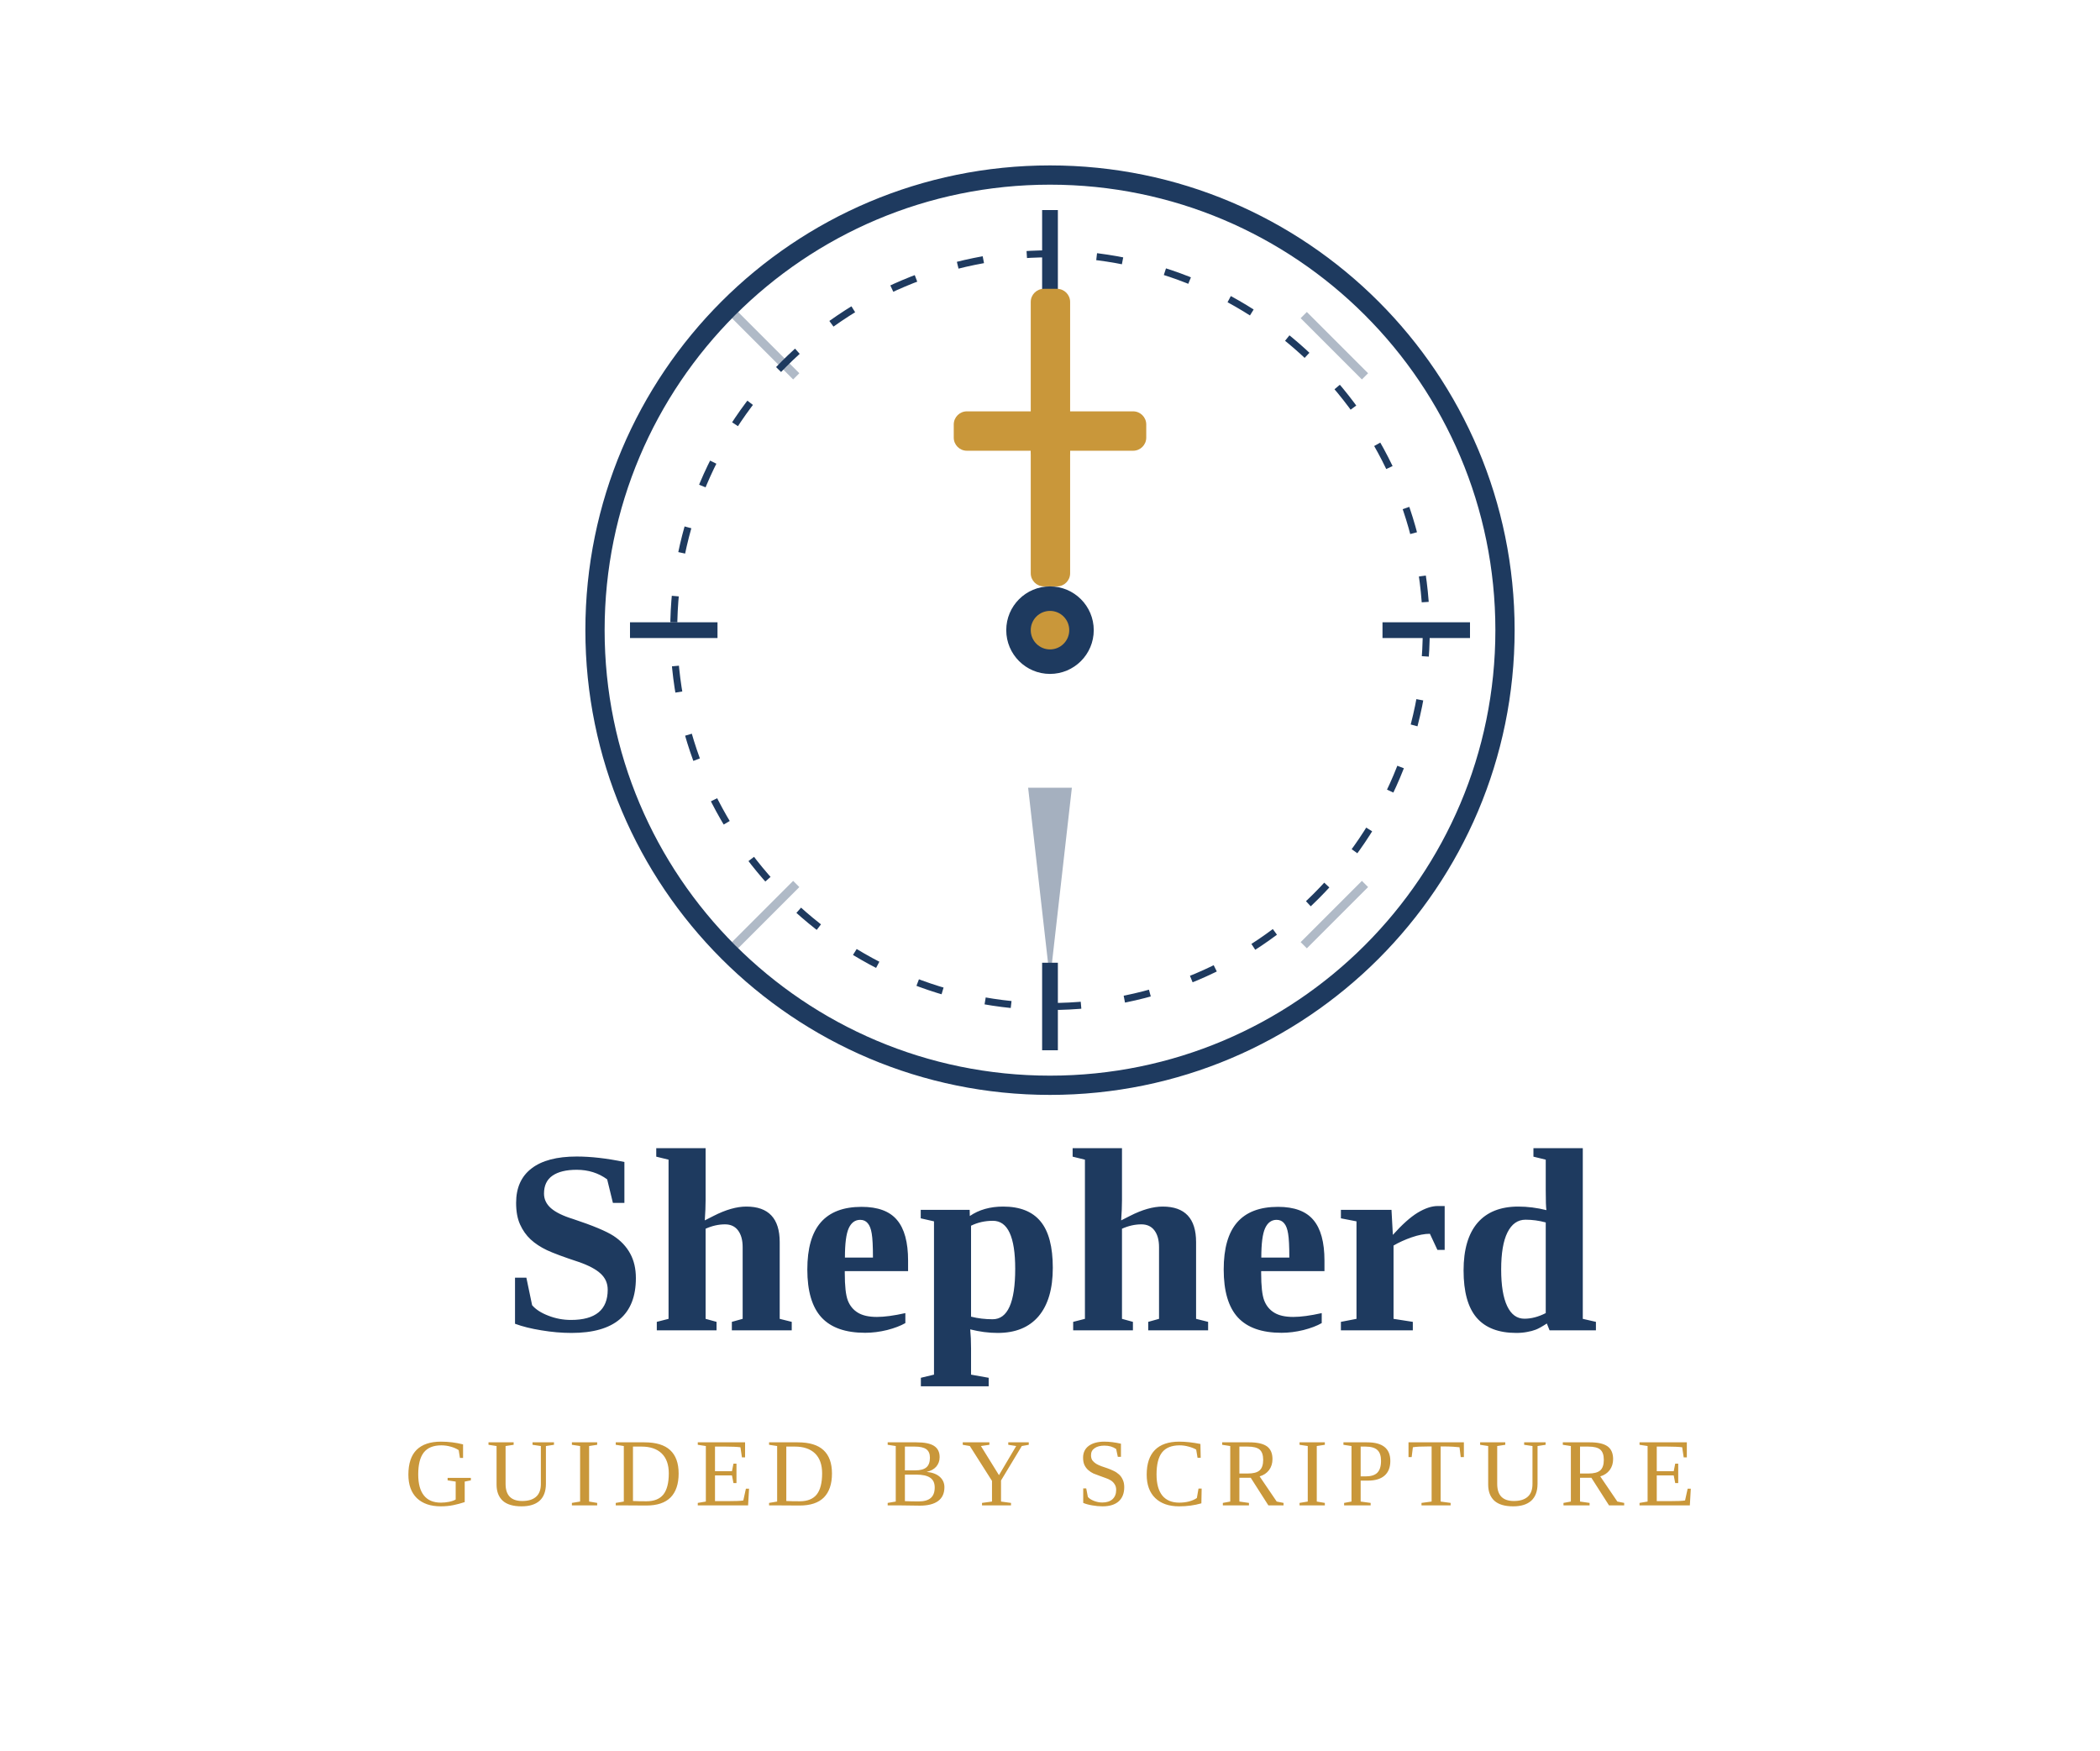
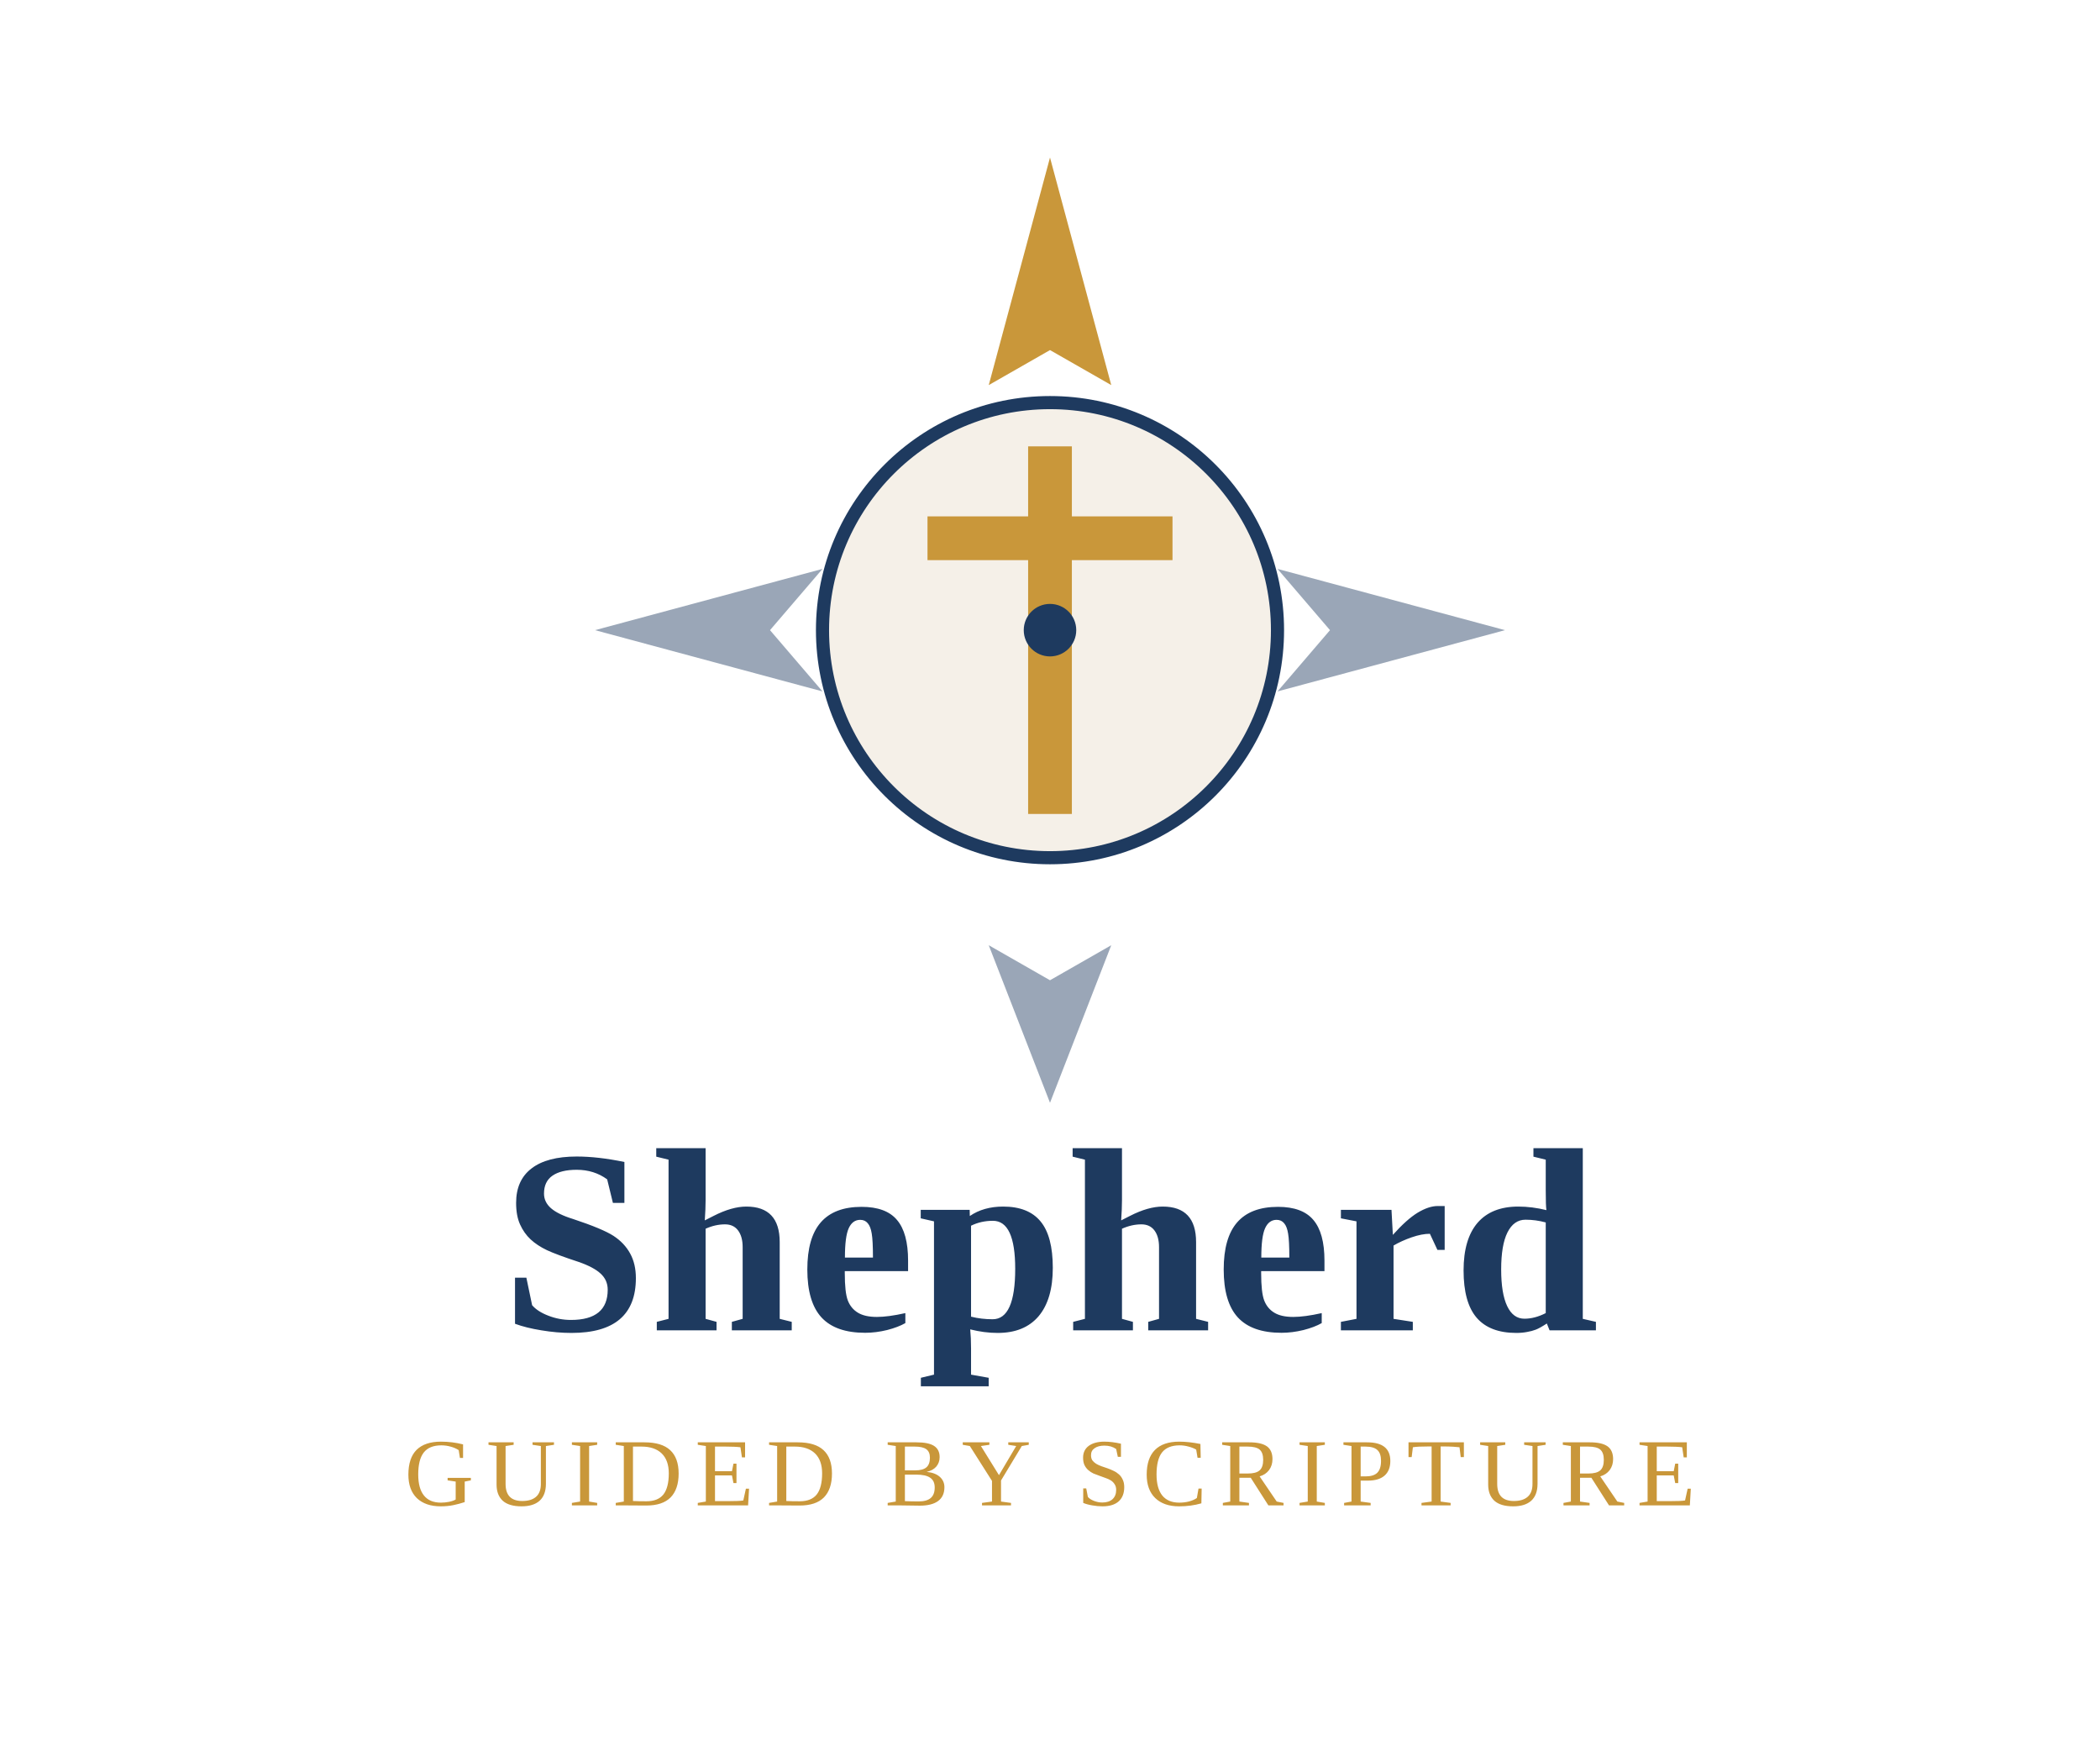
<svg xmlns="http://www.w3.org/2000/svg" viewBox="0 0 240 200" role="img">
-   <circle cx="120" cy="72" r="52" fill="none" stroke="#1e3a5f" stroke-width="2.2" />
-   <circle cx="120" cy="72" r="43" fill="none" stroke="#1e3a5f" stroke-width="0.8" stroke-dasharray="3 5" />
-   <line x1="120" y1="24" x2="120" y2="34" stroke="#1e3a5f" stroke-width="1.8" />
-   <line x1="120" y1="110" x2="120" y2="120" stroke="#1e3a5f" stroke-width="1.8" />
-   <line x1="72" y1="72" x2="82" y2="72" stroke="#1e3a5f" stroke-width="1.8" />
-   <line x1="158" y1="72" x2="168" y2="72" stroke="#1e3a5f" stroke-width="1.8" />
-   <line x1="84" y1="36" x2="91" y2="43" stroke="#1e3a5f" stroke-width="1" opacity="0.35" />
-   <line x1="149" y1="36" x2="156" y2="43" stroke="#1e3a5f" stroke-width="1" opacity="0.35" />
-   <line x1="84" y1="108" x2="91" y2="101" stroke="#1e3a5f" stroke-width="1" opacity="0.35" />
-   <line x1="149" y1="108" x2="156" y2="101" stroke="#1e3a5f" stroke-width="1" opacity="0.35" />
-   <rect x="117.8" y="33" width="4.5" height="20" rx="1.5" fill="#c9973a" />
-   <rect x="117.8" y="49" width="4.5" height="18" rx="1.5" fill="#c9973a" />
-   <rect x="109" y="47" width="22" height="4.5" rx="1.5" fill="#c9973a" />
-   <polygon points="120,112 117.5,90 122.5,90" fill="#1e3a5f" opacity="0.4" />
-   <circle cx="120" cy="72" r="5" fill="#1e3a5f" />
-   <circle cx="120" cy="72" r="2.2" fill="#c9973a" />
+   <polygon points="120,18 113,44 120,40 127,44" fill="#c9973a" />
+   <polygon points="120,126 113,108 120,112 127,108" fill="#1e3a5f" opacity="0.45" />
+   <polygon points="172,72 146,65 152,72 146,79" fill="#1e3a5f" opacity="0.45" />
+   <polygon points="68,72 94,65 88,72 94,79" fill="#1e3a5f" opacity="0.45" />
+   <circle cx="120" cy="72" r="26" fill="#f5f0e8" stroke="#1e3a5f" stroke-width="1.5" />
+   <path d="M117.5,51 L122.5,51 L122.5,59 L134,59 L134,64 L122.5,64 L122.5,93 L117.5,93 L117.5,64 L106,64 L106,59 L117.5,59 Z" fill="#c9973a" />
+   <circle cx="120" cy="72" r="3" fill="#1e3a5f" />
  <text x="120" y="152" text-anchor="middle" font-family="Georgia, 'Times New Roman', serif" font-size="30" font-weight="700" fill="#1e3a5f" letter-spacing="0.01em">Shepherd</text>
  <text x="120" y="172" text-anchor="middle" font-family="Georgia, 'Times New Roman', serif" font-size="11" fill="#c9973a" letter-spacing="0.13em">GUIDED BY SCRIPTURE</text>
</svg>
